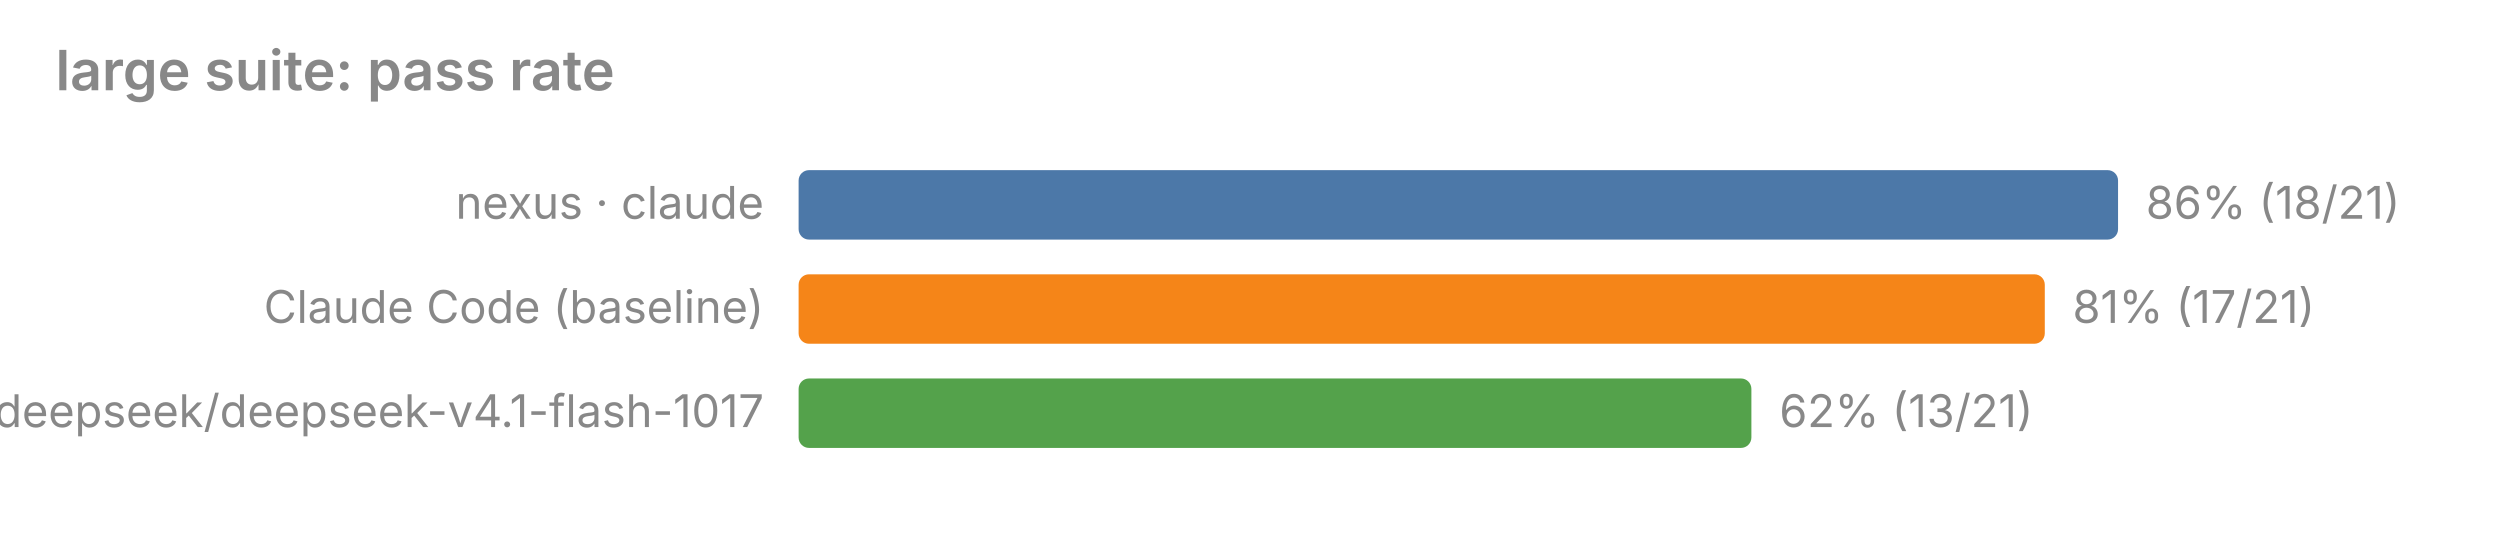
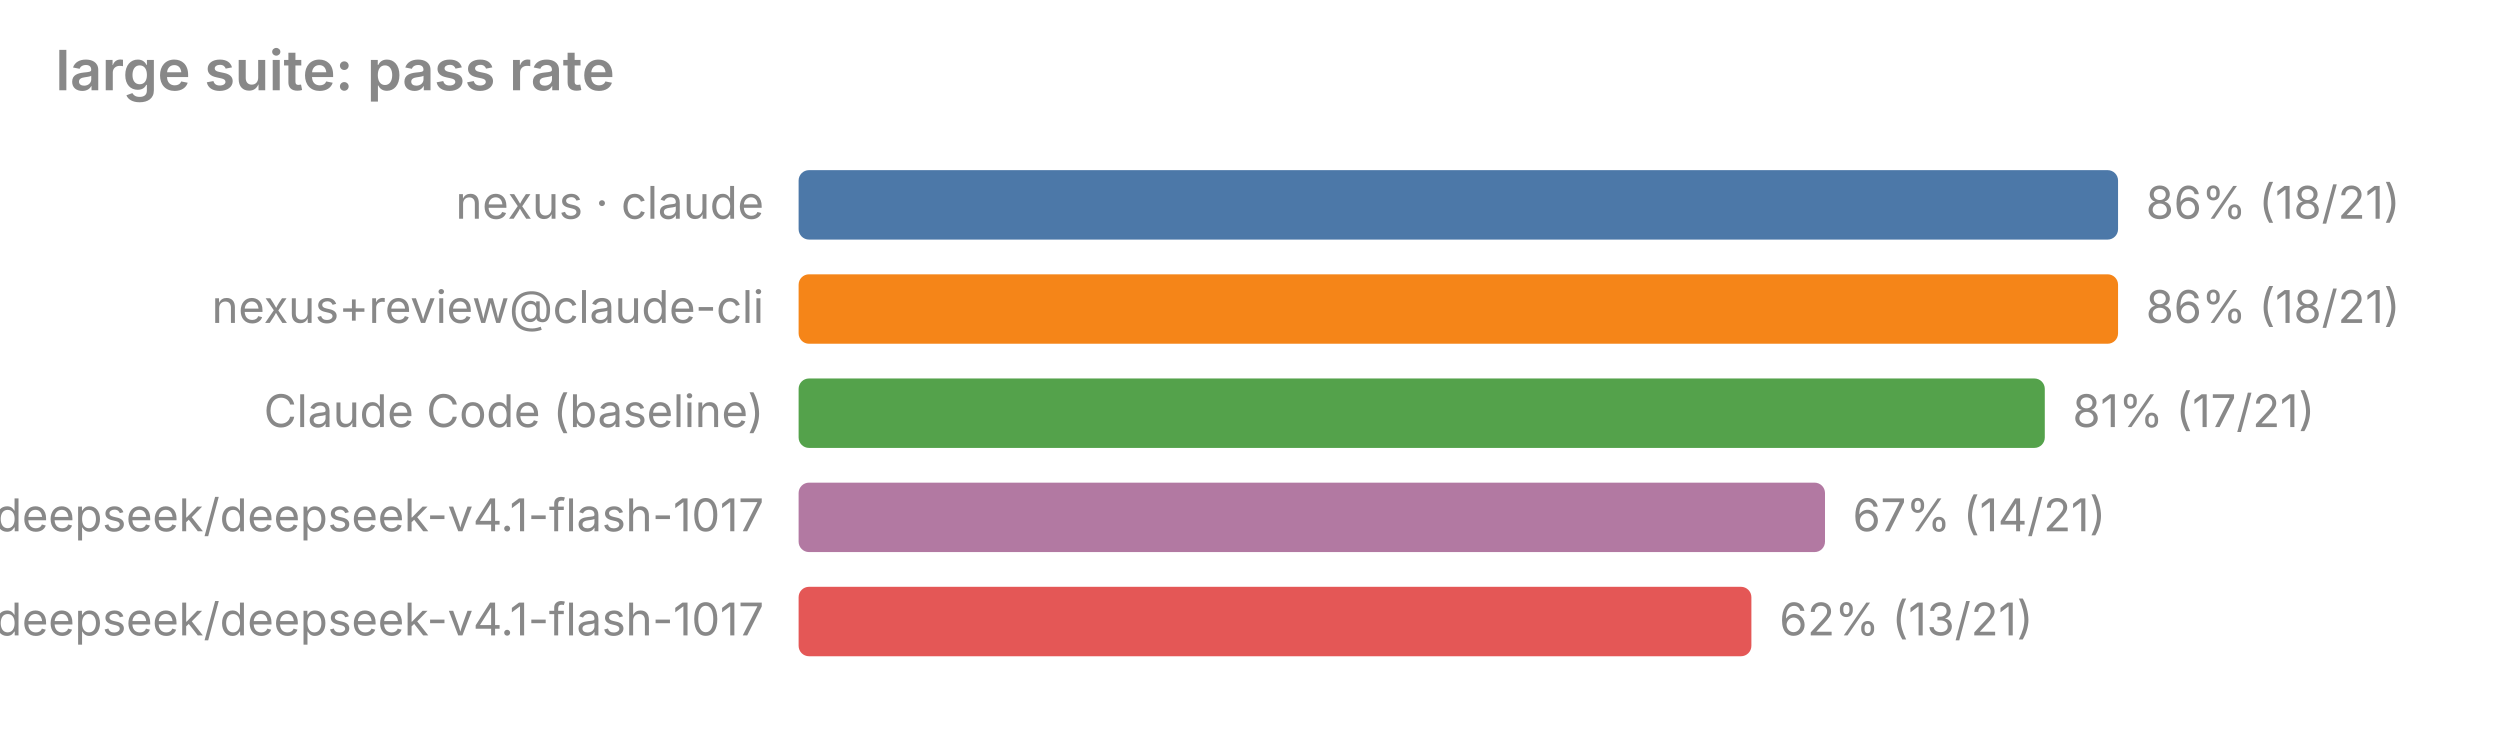
- <svg xmlns="http://www.w3.org/2000/svg" width="720" height="154" viewBox="0 0 720 154" font-family="system-ui, -apple-system, Segoe UI, sans-serif">
+ <svg xmlns="http://www.w3.org/2000/svg" width="720" height="214" viewBox="0 0 720 214" font-family="system-ui, -apple-system, Segoe UI, sans-serif">
  <text x="16" y="26" font-size="16" font-weight="600" fill="#888">large suite: pass rate</text>
  <text x="220" y="63" text-anchor="end" font-size="13" fill="#888">nexus · claude</text>
  <rect x="230" y="49" width="380.0" height="20" rx="3" fill="#4C78A8" />
  <text x="618" y="63" font-size="13" fill="#888">86% (18/21)</text>
-   <text x="220" y="93" text-anchor="end" font-size="13" fill="#888">Claude Code (baseline)</text>
-   <rect x="230" y="79" width="358.9" height="20" rx="3" fill="#F58518" />
-   <text x="596.889" y="93" font-size="13" fill="#888">81% (17/21)</text>
-   <text x="220" y="123" text-anchor="end" font-size="13" fill="#888">nexus · deepseek/deepseek-v4.1-flash-1017</text>
-   <rect x="230" y="109" width="274.4" height="20" rx="3" fill="#54A24B" />
-   <text x="512.444" y="123" font-size="13" fill="#888">62% (13/21)</text>
+   <text x="220" y="93" text-anchor="end" font-size="13" fill="#888">nexus+review@claude-cli</text>
+   <rect x="230" y="79" width="380.0" height="20" rx="3" fill="#F58518" />
+   <text x="618" y="93" font-size="13" fill="#888">86% (18/21)</text>
+   <text x="220" y="123" text-anchor="end" font-size="13" fill="#888">Claude Code (baseline)</text>
+   <rect x="230" y="109" width="358.9" height="20" rx="3" fill="#54A24B" />
+   <text x="596.889" y="123" font-size="13" fill="#888">81% (17/21)</text>
+   <text x="220" y="153" text-anchor="end" font-size="13" fill="#888">nexus+review@openrouter:deepseek/deepseek-v4.1-flash-1017</text>
+   <rect x="230" y="139" width="295.6" height="20" rx="3" fill="#B279A2" />
+   <text x="533.556" y="153" font-size="13" fill="#888">67% (14/21)</text>
+   <text x="220" y="183" text-anchor="end" font-size="13" fill="#888">nexus · deepseek/deepseek-v4.1-flash-1017</text>
+   <rect x="230" y="169" width="274.4" height="20" rx="3" fill="#E45756" />
+   <text x="512.444" y="183" font-size="13" fill="#888">62% (13/21)</text>
</svg>
